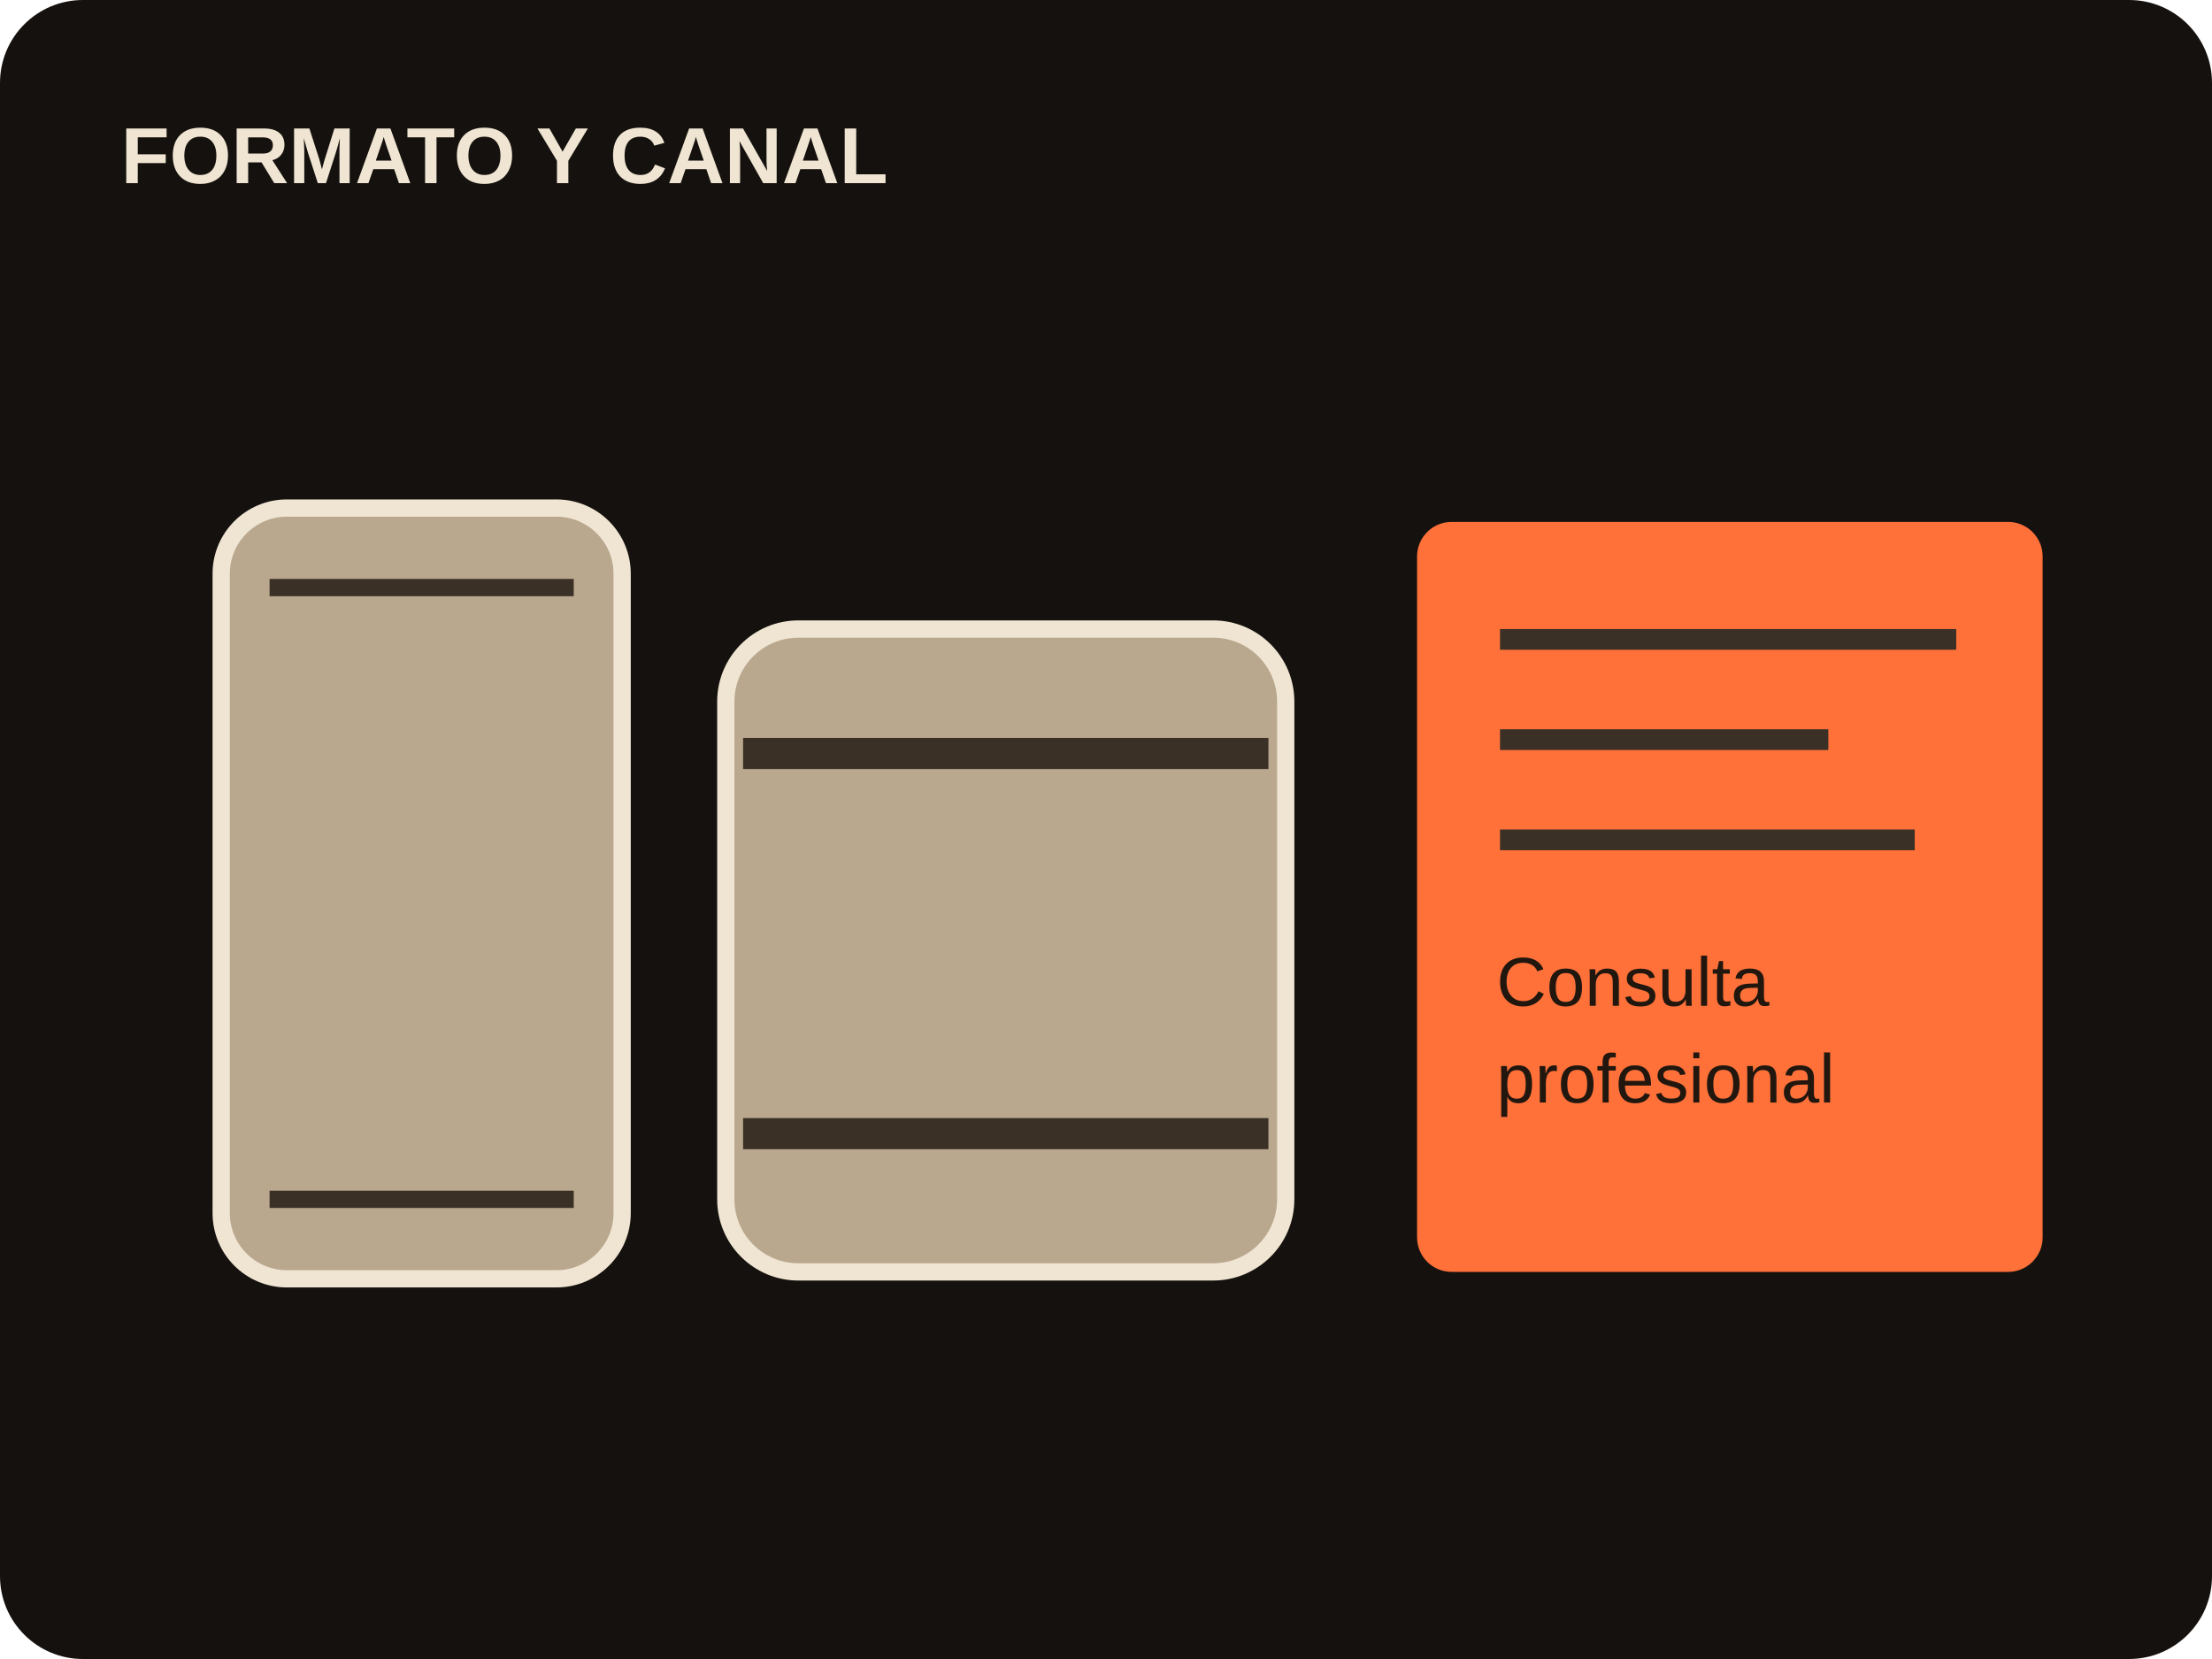
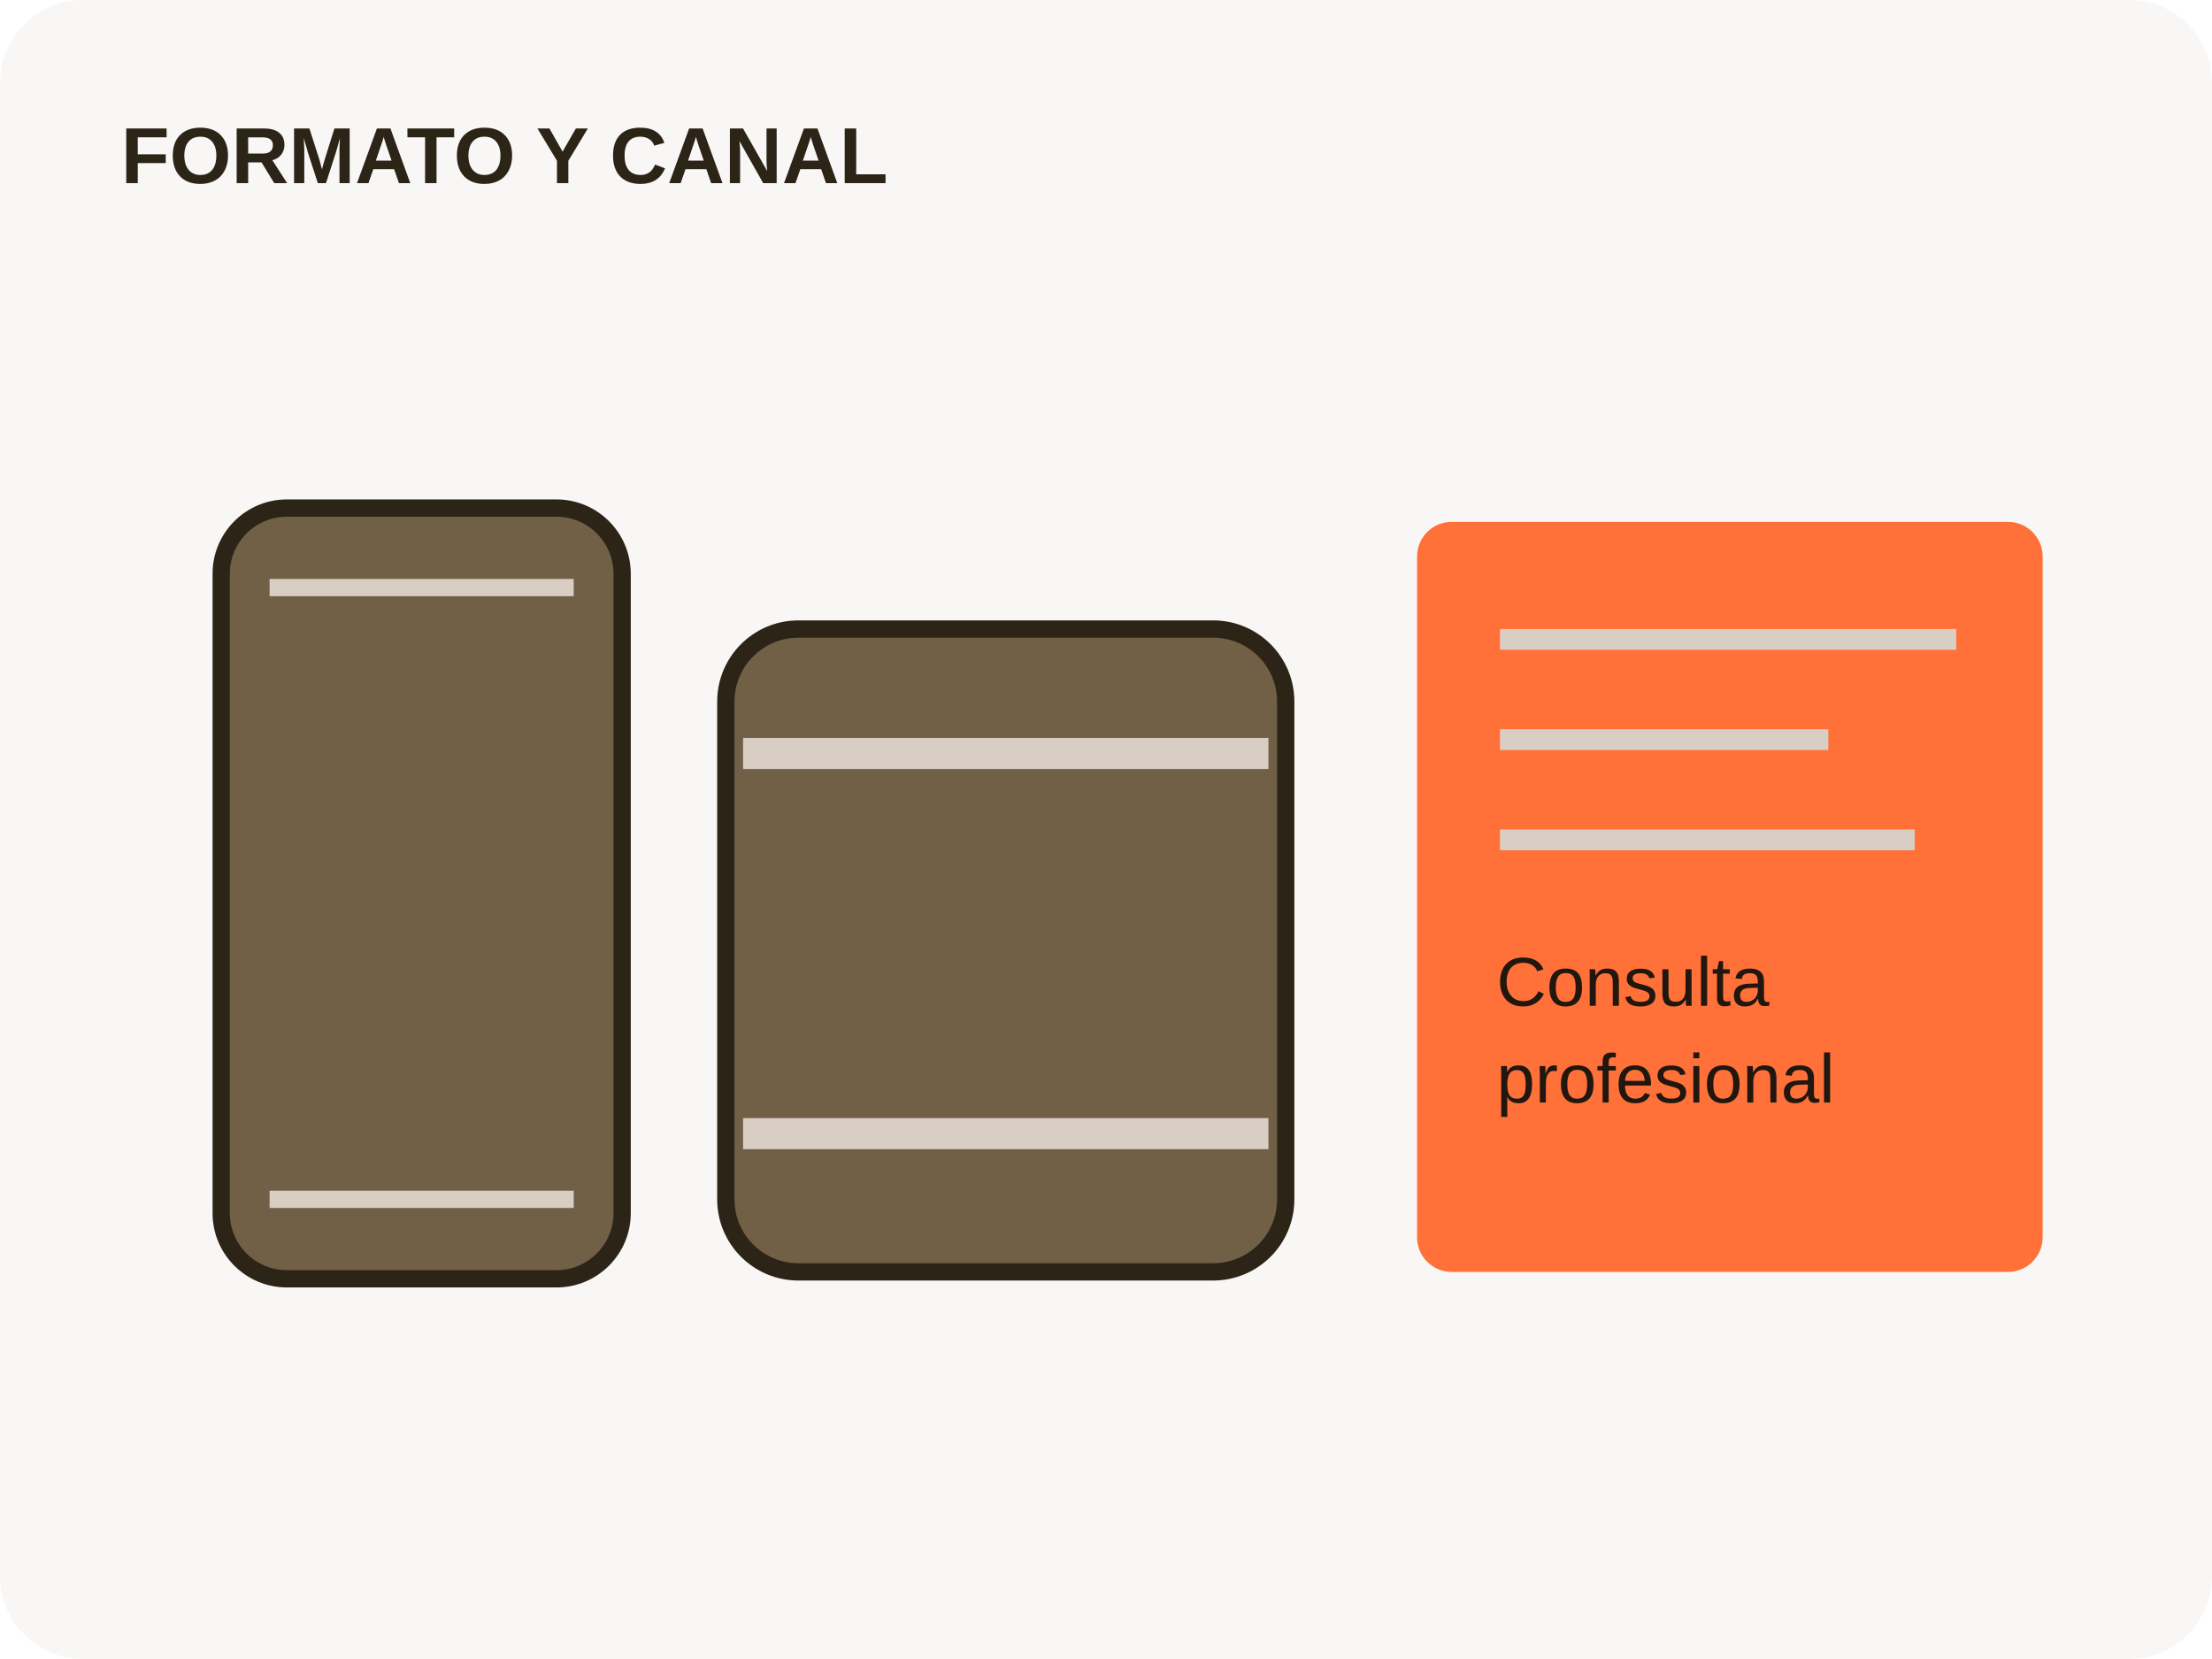
<svg xmlns="http://www.w3.org/2000/svg" width="640" height="480" viewBox="0 0 640 480" role="img" aria-labelledby="title desc">
  <g font-family="Arial,sans-serif">
-     <rect width="640" height="480" rx="24" fill="#15110e" />
-     <text x="35" y="53" font-size="23" font-weight="700" fill="#efe5d2">FORMATO Y CANAL</text>
-     <rect x="64" y="147" width="116" height="223" rx="19" fill="#b9a78e" stroke="#efe5d2" stroke-width="5" />
-     <path d="M78 170h88m-88 177h88" stroke="#3b3026" stroke-width="5" />
-     <rect x="210" y="182" width="162" height="186" rx="21" fill="#b9a78e" stroke="#efe5d2" stroke-width="5" />
-     <path d="M215 218h152m-152 110h152" stroke="#3b3026" stroke-width="9" />
+     <rect width="640" height="480" rx="24" fill="#f9f7f6" />
+     <text x="35" y="53" font-size="23" font-weight="700" fill="#2c2417">FORMATO Y CANAL</text>
+     <rect x="64" y="147" width="116" height="223" rx="19" fill="#715f46" stroke="#2c2417" stroke-width="5" />
+     <path d="M78 170h88m-88 177h88" stroke="#d9cec4" stroke-width="5" />
+     <rect x="210" y="182" width="162" height="186" rx="21" fill="#715f46" stroke="#2c2417" stroke-width="5" />
+     <path d="M215 218h152m-152 110h152" stroke="#d9cec4" stroke-width="9" />
    <rect x="410" y="151" width="181" height="217" rx="10" fill="#ff7139" />
-     <path d="M434 185h132m-132 29h95m-95 29h120" stroke="#3b3026" stroke-width="6" />
+     <path d="M434 185h132m-132 29h95m-95 29h120" stroke="#d9cec4" stroke-width="6" />
    <text x="433" y="291" fill="#21170f" font-size="20">Consulta</text>
    <text x="433" y="319" fill="#21170f" font-size="20">profesional</text>
  </g>
</svg>
